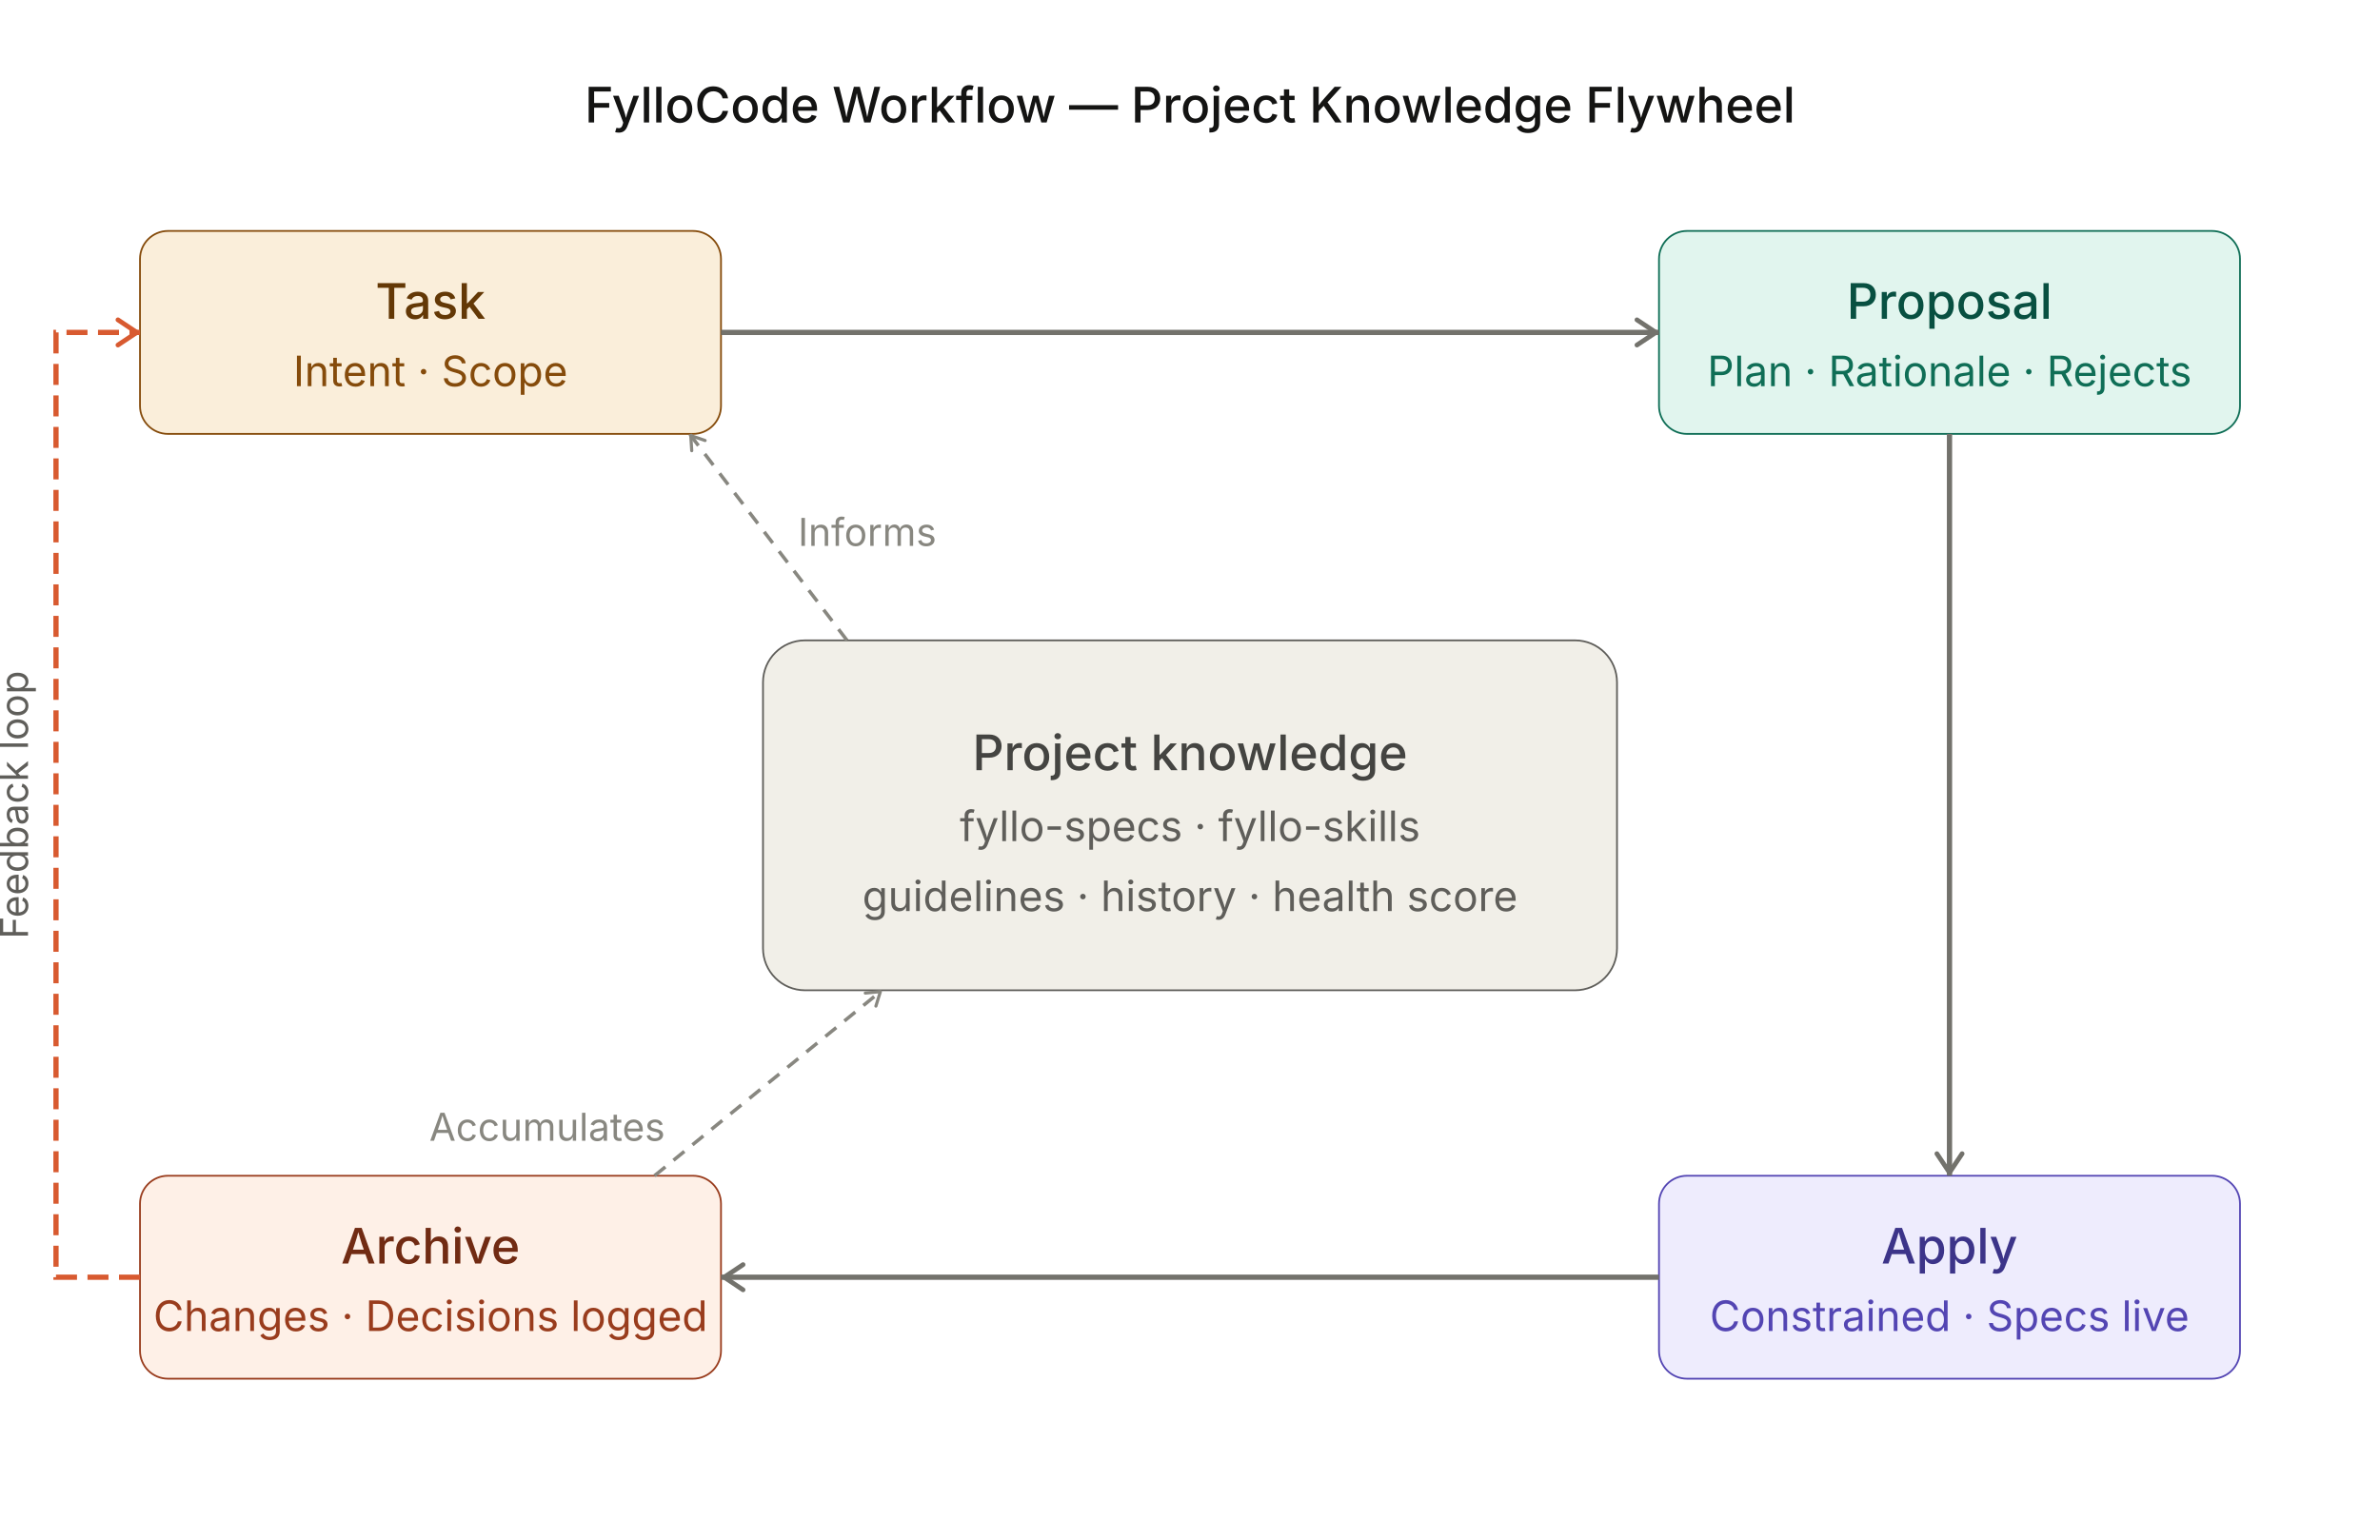
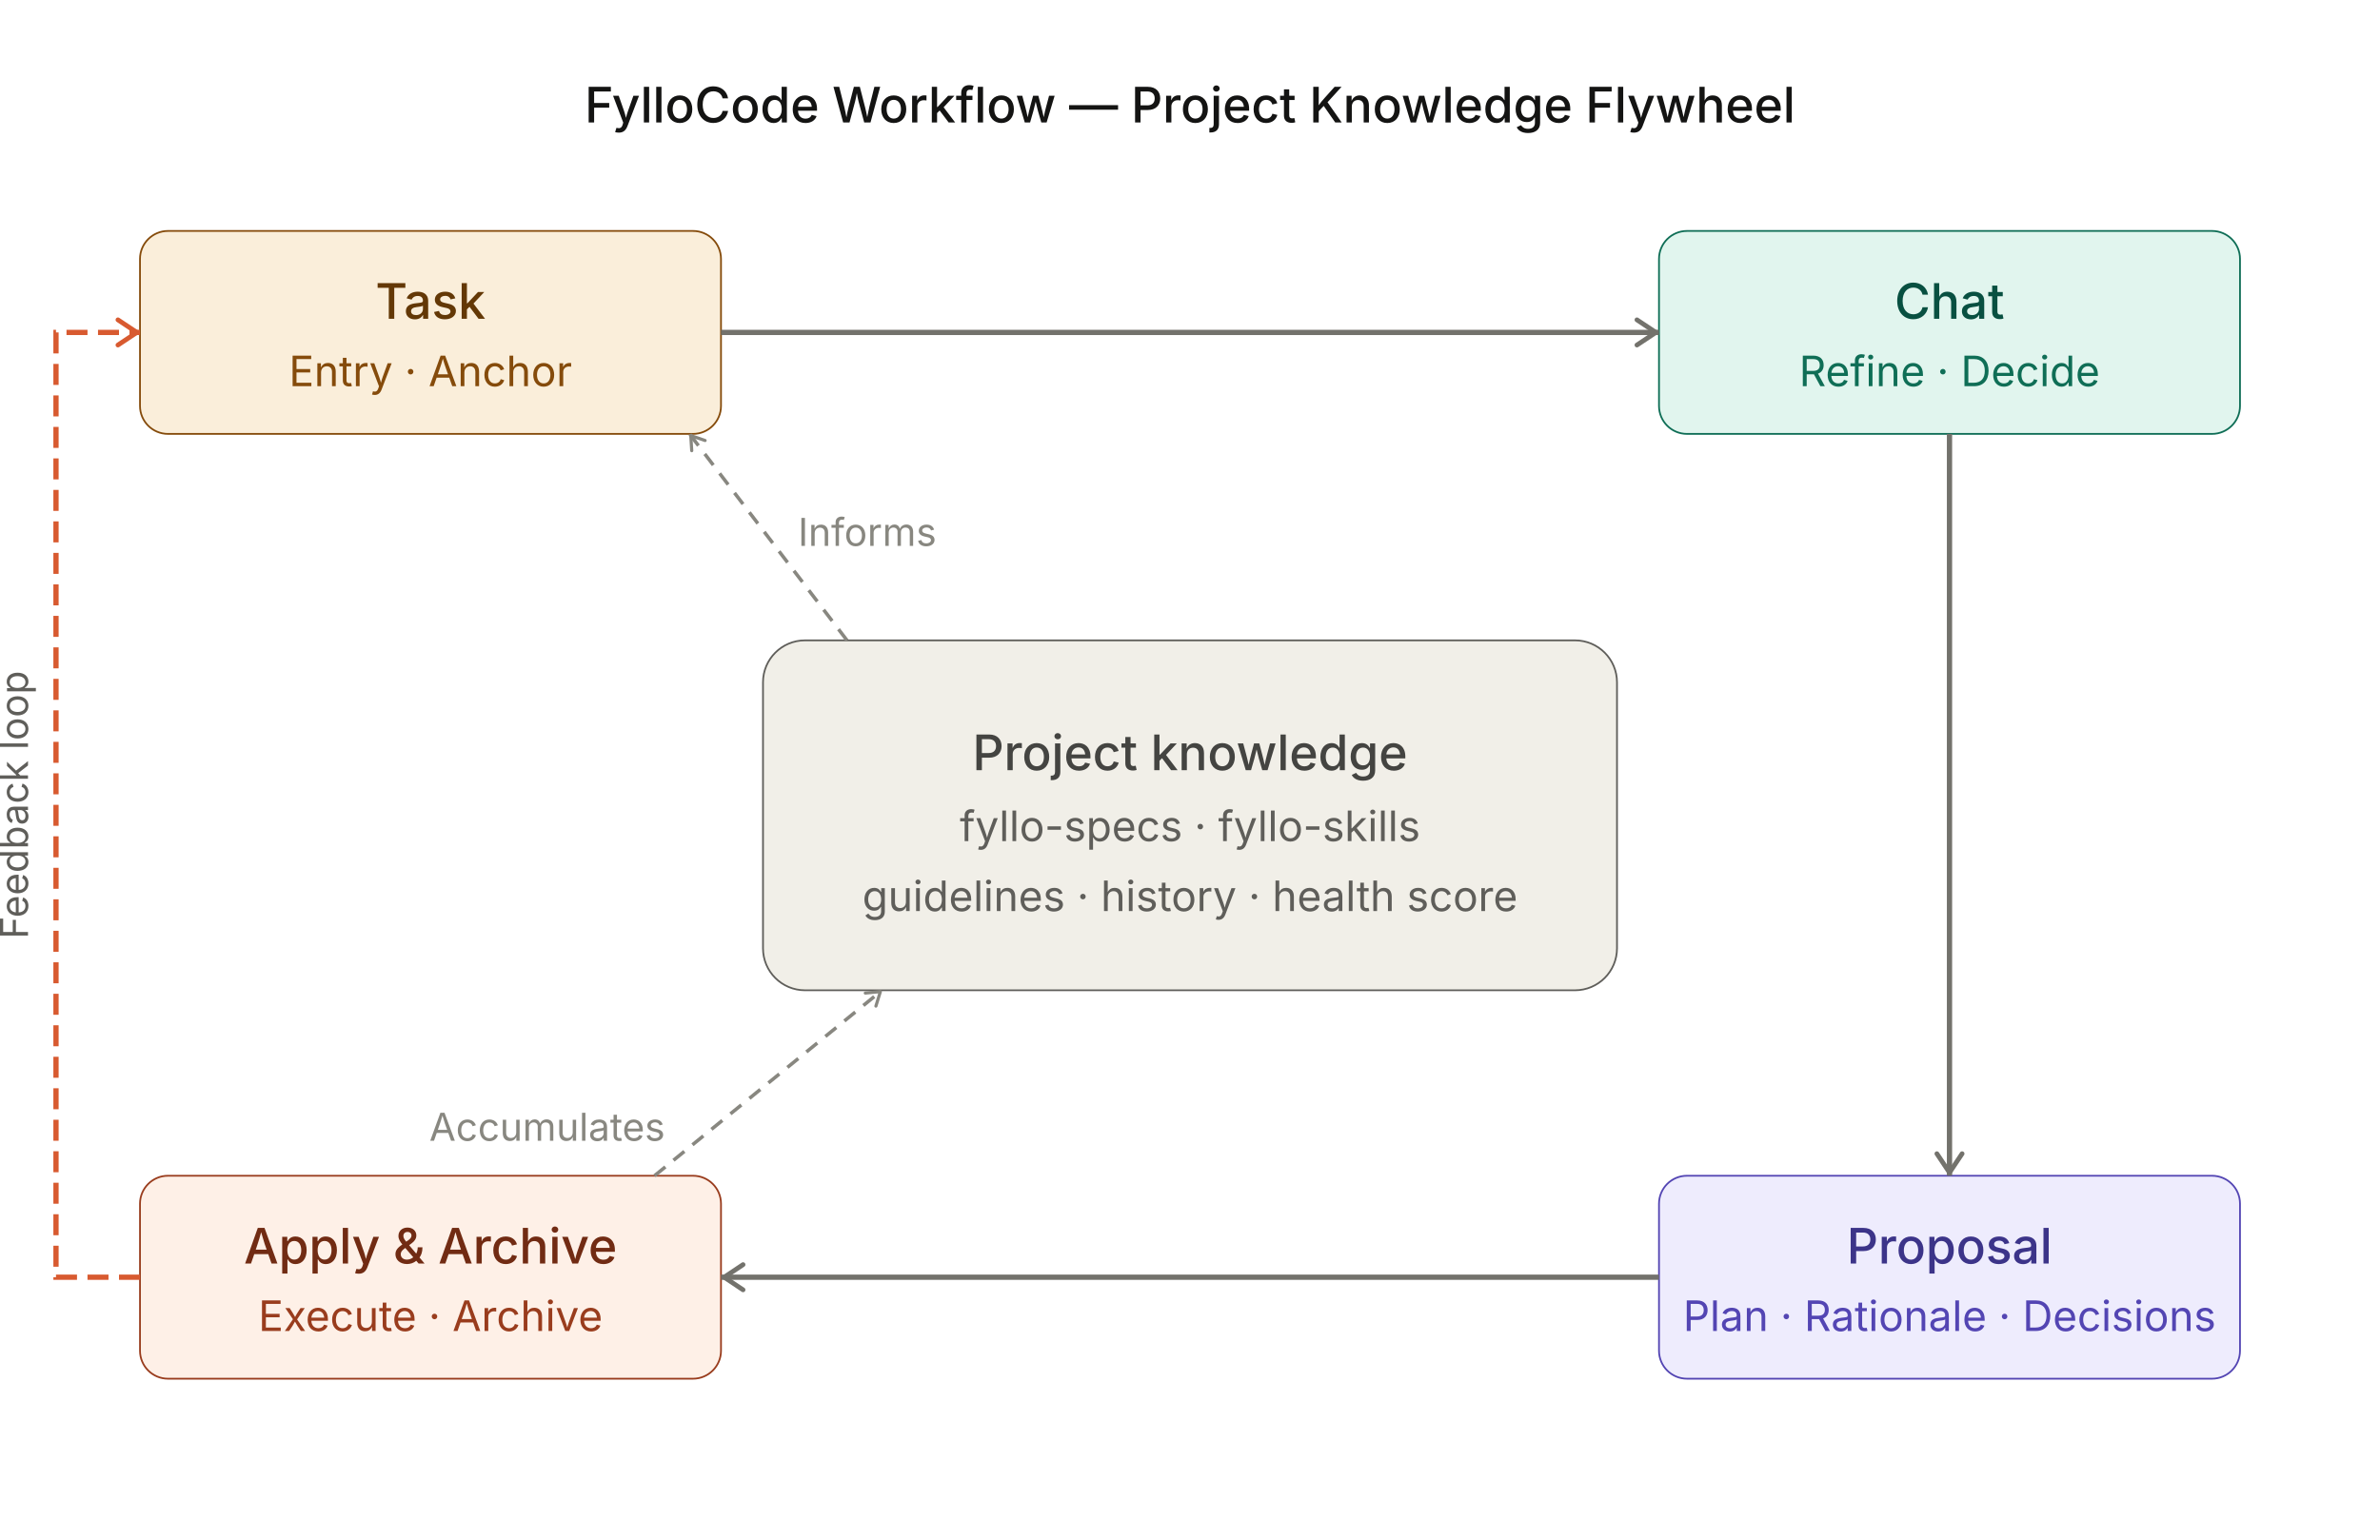
<svg xmlns="http://www.w3.org/2000/svg" width="100%" viewBox="0 0 680 440" role="img">
  <defs>
    <marker id="arr-a" viewBox="0 0 10 10" refX="9" refY="5" markerWidth="6" markerHeight="6" orient="auto-start-reverse">
      <path d="M2 1 L8 5 L2 9" fill="none" stroke="#73726C" stroke-width="1.5" stroke-linecap="round" stroke-linejoin="round" />
    </marker>
    <marker id="arr-b" viewBox="0 0 10 10" refX="9" refY="5" markerWidth="6" markerHeight="6" orient="auto-start-reverse">
      <path d="M2 1 L8 5 L2 9" fill="none" stroke="#D85A30" stroke-width="1.5" stroke-linecap="round" stroke-linejoin="round" />
    </marker>
    <marker id="arr-c" viewBox="0 0 10 10" refX="9" refY="5" markerWidth="6" markerHeight="6" orient="auto-start-reverse">
      <path d="M2 1 L8 5 L2 9" fill="none" stroke="#888780" stroke-width="1.5" stroke-linecap="round" stroke-linejoin="round" />
    </marker>
  </defs>
  <text x="340" y="35" text-anchor="middle" font-family="-apple-system,'Segoe UI',sans-serif" font-size="14" font-weight="500" fill="#141413">FylloCode Workflow — Project Knowledge Flywheel</text>
  <rect x="40" y="66" width="166" height="58" rx="8" fill="#FAEEDA" stroke="#854B0B" stroke-width="0.5" />
  <text x="123" y="86" text-anchor="middle" dominant-baseline="central" font-family="-apple-system,'Segoe UI',sans-serif" font-size="14" font-weight="500" fill="#633806">Task</text>
-   <text x="123" y="106" text-anchor="middle" dominant-baseline="central" font-family="-apple-system,'Segoe UI',sans-serif" font-size="12" fill="#854B0B">Intent · Scope</text>
+   <text x="123" y="106" text-anchor="middle" dominant-baseline="central" font-family="-apple-system,'Segoe UI',sans-serif" font-size="12" fill="#854B0B">Entry · Anchor</text>
  <rect x="474" y="66" width="166" height="58" rx="8" fill="#E1F5EE" stroke="#0F6E56" stroke-width="0.5" />
-   <text x="557" y="86" text-anchor="middle" dominant-baseline="central" font-family="-apple-system,'Segoe UI',sans-serif" font-size="14" font-weight="500" fill="#085041">Proposal</text>
-   <text x="557" y="106" text-anchor="middle" dominant-baseline="central" font-family="-apple-system,'Segoe UI',sans-serif" font-size="12" fill="#0F6E56">Plan · Rationale · Rejects</text>
+   <text x="557" y="86" text-anchor="middle" dominant-baseline="central" font-family="-apple-system,'Segoe UI',sans-serif" font-size="14" font-weight="500" fill="#085041">Chat</text>
+   <text x="557" y="106" text-anchor="middle" dominant-baseline="central" font-family="-apple-system,'Segoe UI',sans-serif" font-size="12" fill="#0F6E56">Refine · Decide</text>
  <rect x="474" y="336" width="166" height="58" rx="8" fill="#EEECFD" stroke="#5345B3" stroke-width="0.5" />
-   <text x="557" y="356" text-anchor="middle" dominant-baseline="central" font-family="-apple-system,'Segoe UI',sans-serif" font-size="14" font-weight="500" fill="#3C3489">Apply</text>
-   <text x="557" y="376" text-anchor="middle" dominant-baseline="central" font-family="-apple-system,'Segoe UI',sans-serif" font-size="12" fill="#5345B3">Constrained · Specs live</text>
+   <text x="557" y="356" text-anchor="middle" dominant-baseline="central" font-family="-apple-system,'Segoe UI',sans-serif" font-size="14" font-weight="500" fill="#3C3489">Proposal</text>
+   <text x="557" y="376" text-anchor="middle" dominant-baseline="central" font-family="-apple-system,'Segoe UI',sans-serif" font-size="12" fill="#5345B3">Plan · Rationale · Decisions</text>
  <rect x="40" y="336" width="166" height="58" rx="8" fill="#FEF0E7" stroke="#993C1D" stroke-width="0.5" />
-   <text x="123" y="356" text-anchor="middle" dominant-baseline="central" font-family="-apple-system,'Segoe UI',sans-serif" font-size="14" font-weight="500" fill="#712B13">Archive</text>
-   <text x="123" y="376" text-anchor="middle" dominant-baseline="central" font-family="-apple-system,'Segoe UI',sans-serif" font-size="12" fill="#993C1D">Changes · Decisions logged</text>
+   <text x="123" y="356" text-anchor="middle" dominant-baseline="central" font-family="-apple-system,'Segoe UI',sans-serif" font-size="14" font-weight="500" fill="#712B13">Apply &amp; Archive</text>
+   <text x="123" y="376" text-anchor="middle" dominant-baseline="central" font-family="-apple-system,'Segoe UI',sans-serif" font-size="12" fill="#993C1D">Execute · Archive</text>
  <rect x="218" y="183" width="244" height="100" rx="12" fill="#F1EFE8" stroke="#5F5E5A" stroke-width="0.5" />
  <text x="340" y="215" text-anchor="middle" dominant-baseline="central" font-family="-apple-system,'Segoe UI',sans-serif" font-size="14" font-weight="500" fill="#444441">Project knowledge</text>
  <text x="340" y="236" text-anchor="middle" dominant-baseline="central" font-family="-apple-system,'Segoe UI',sans-serif" font-size="12" fill="#5F5E5A">fyllo-specs · fyllo-skills</text>
  <text x="340" y="256" text-anchor="middle" dominant-baseline="central" font-family="-apple-system,'Segoe UI',sans-serif" font-size="12" fill="#5F5E5A">guidelines · history · health score</text>
  <line x1="206" y1="95" x2="474" y2="95" stroke="#73726C" stroke-width="1.5" marker-end="url(#arr-a)" />
  <line x1="557" y1="124" x2="557" y2="336" stroke="#73726C" stroke-width="1.5" marker-end="url(#arr-a)" />
  <line x1="474" y1="365" x2="206" y2="365" stroke="#73726C" stroke-width="1.5" marker-end="url(#arr-a)" />
  <path d="M 40,365 L 16,365 L 16,95 L 40,95" fill="none" stroke="#D85A30" stroke-width="1.5" stroke-dasharray="6 3" marker-end="url(#arr-b)" />
  <text x="8" y="230" text-anchor="middle" transform="rotate(-90, 8, 230)" font-family="-apple-system,'Segoe UI',sans-serif" font-size="11" fill="#5F5E5A">Feedback loop</text>
  <path d="M 187,336 L 252,283" fill="none" stroke="#888780" stroke-width="1" stroke-dasharray="4 3" marker-end="url(#arr-c)" />
  <text x="190" y="326" text-anchor="end" font-family="-apple-system,'Segoe UI',sans-serif" font-size="11" fill="#888780">Accumulates</text>
  <path d="M 242,183 L 197,124" fill="none" stroke="#888780" stroke-width="1" stroke-dasharray="4 3" marker-end="url(#arr-c)" />
  <text x="228" y="156" text-anchor="start" font-family="-apple-system,'Segoe UI',sans-serif" font-size="11" fill="#888780">Informs</text>
</svg>
